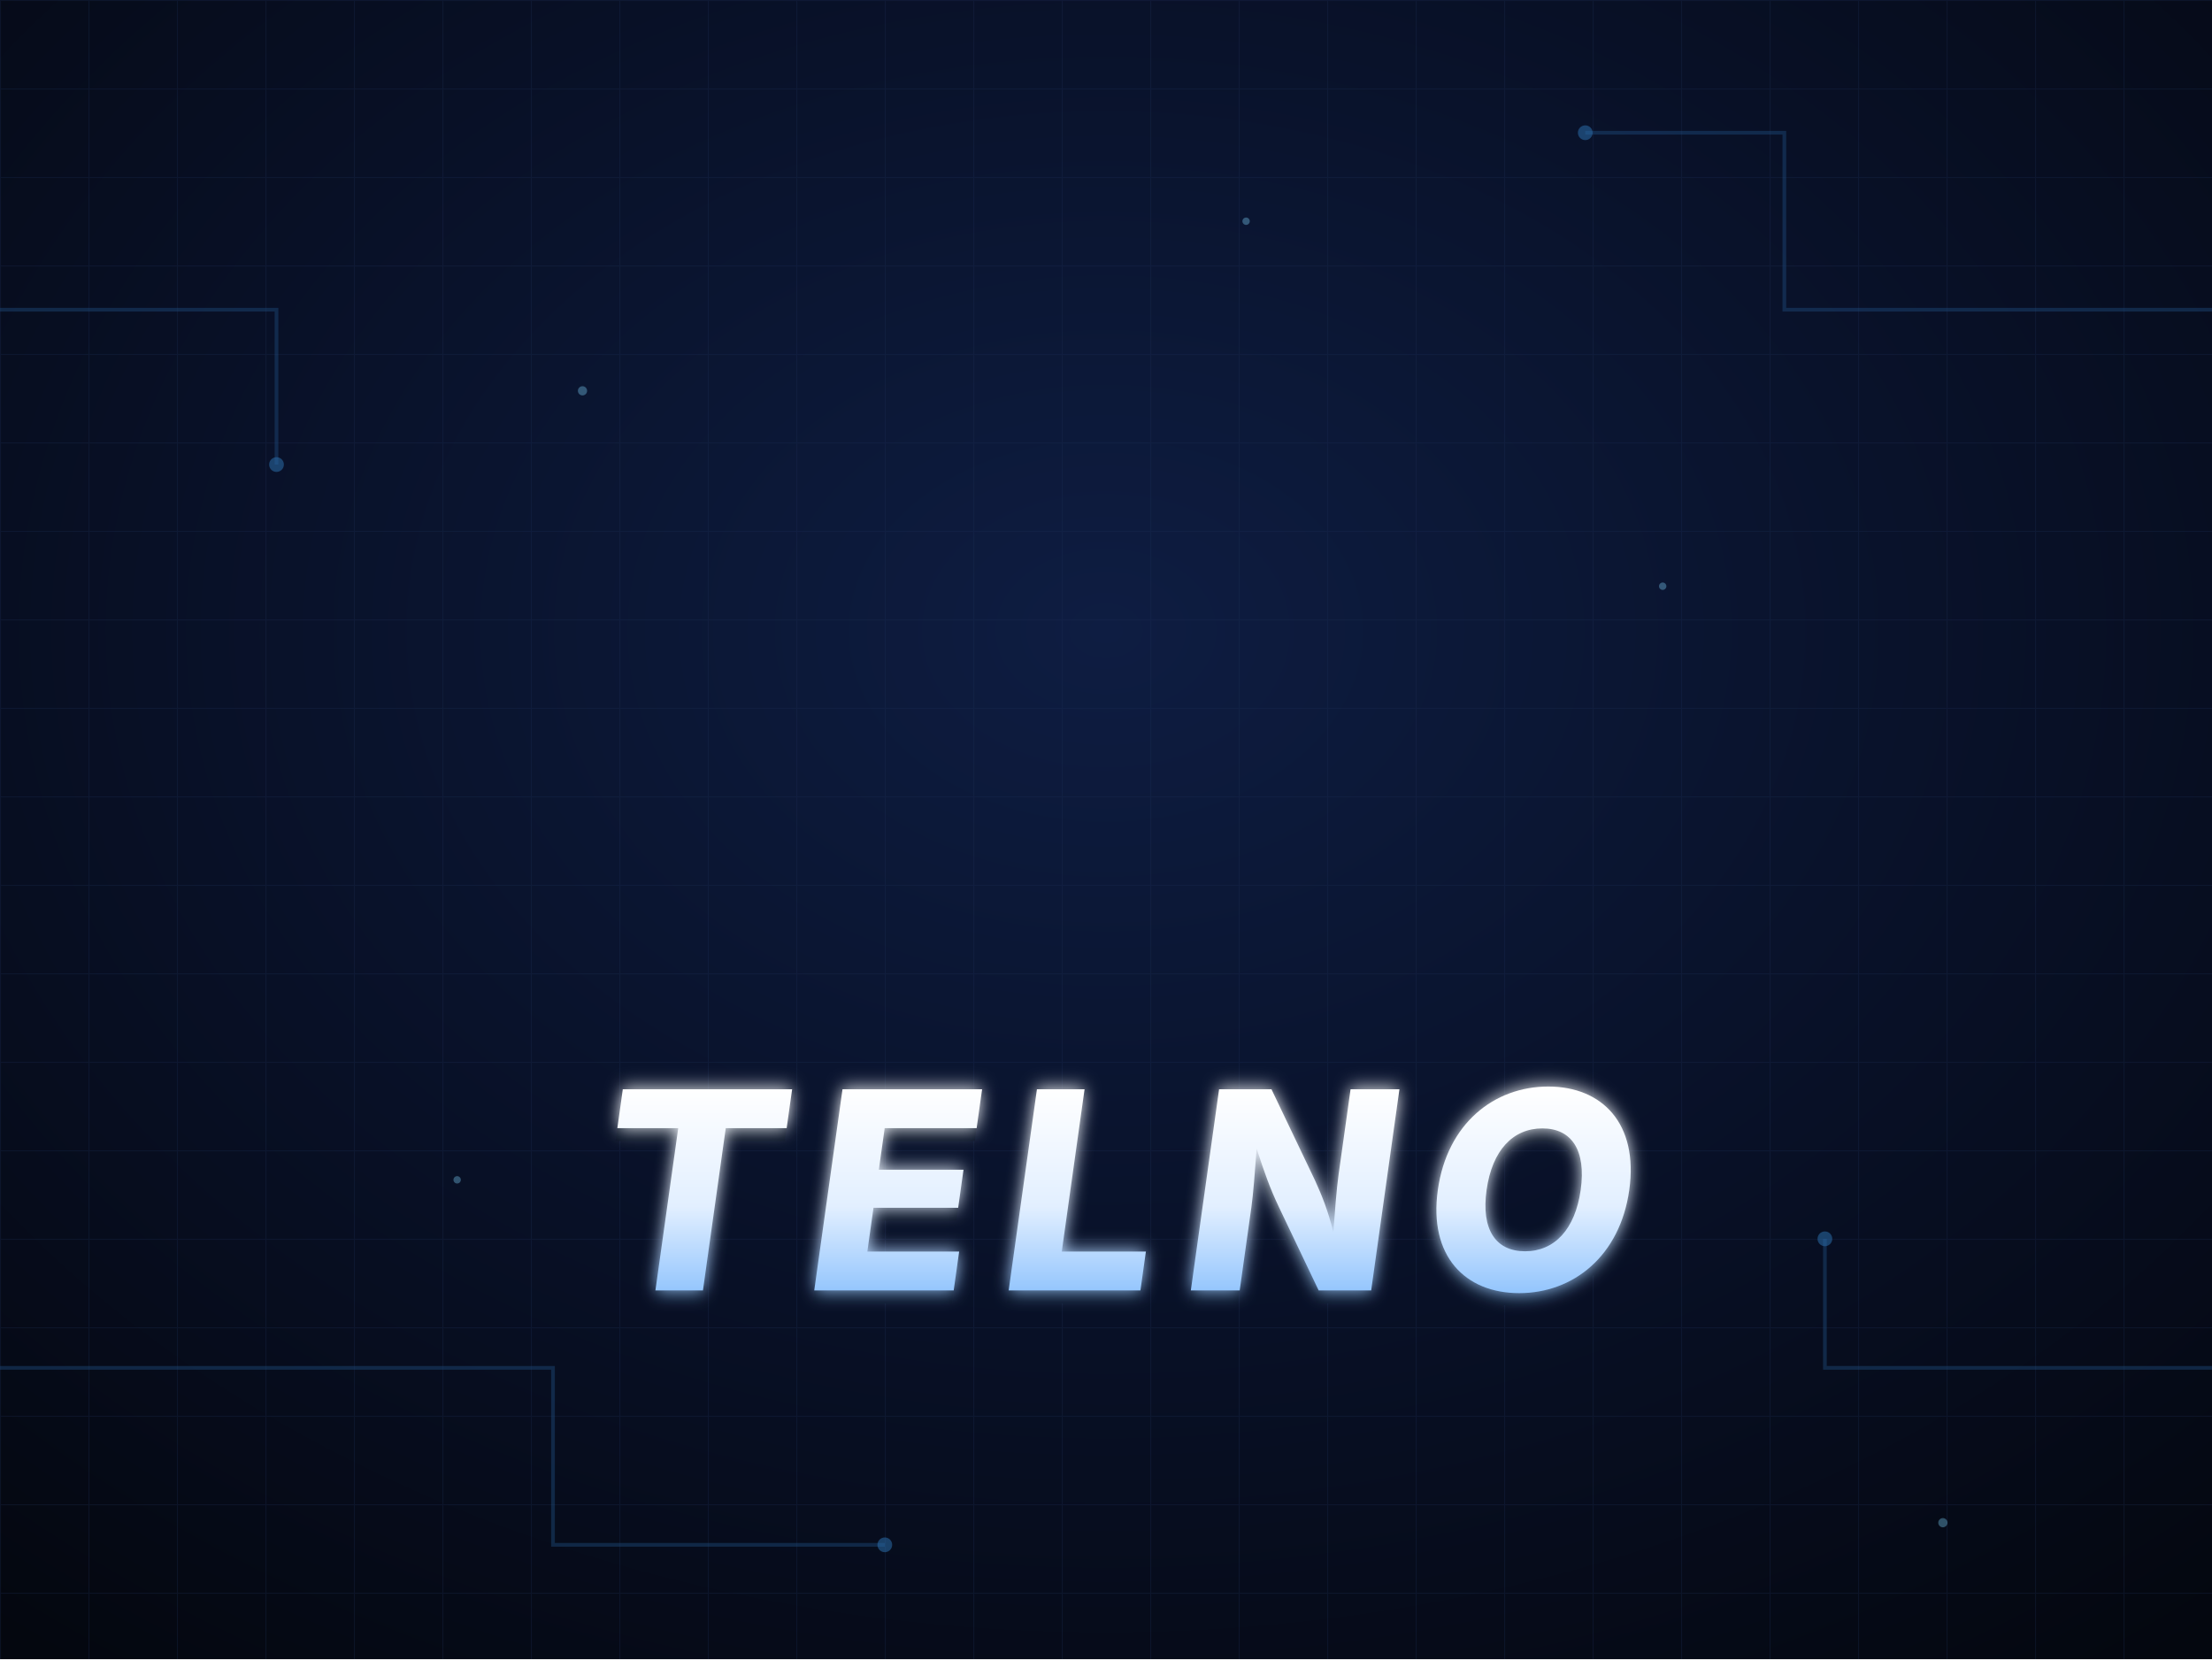
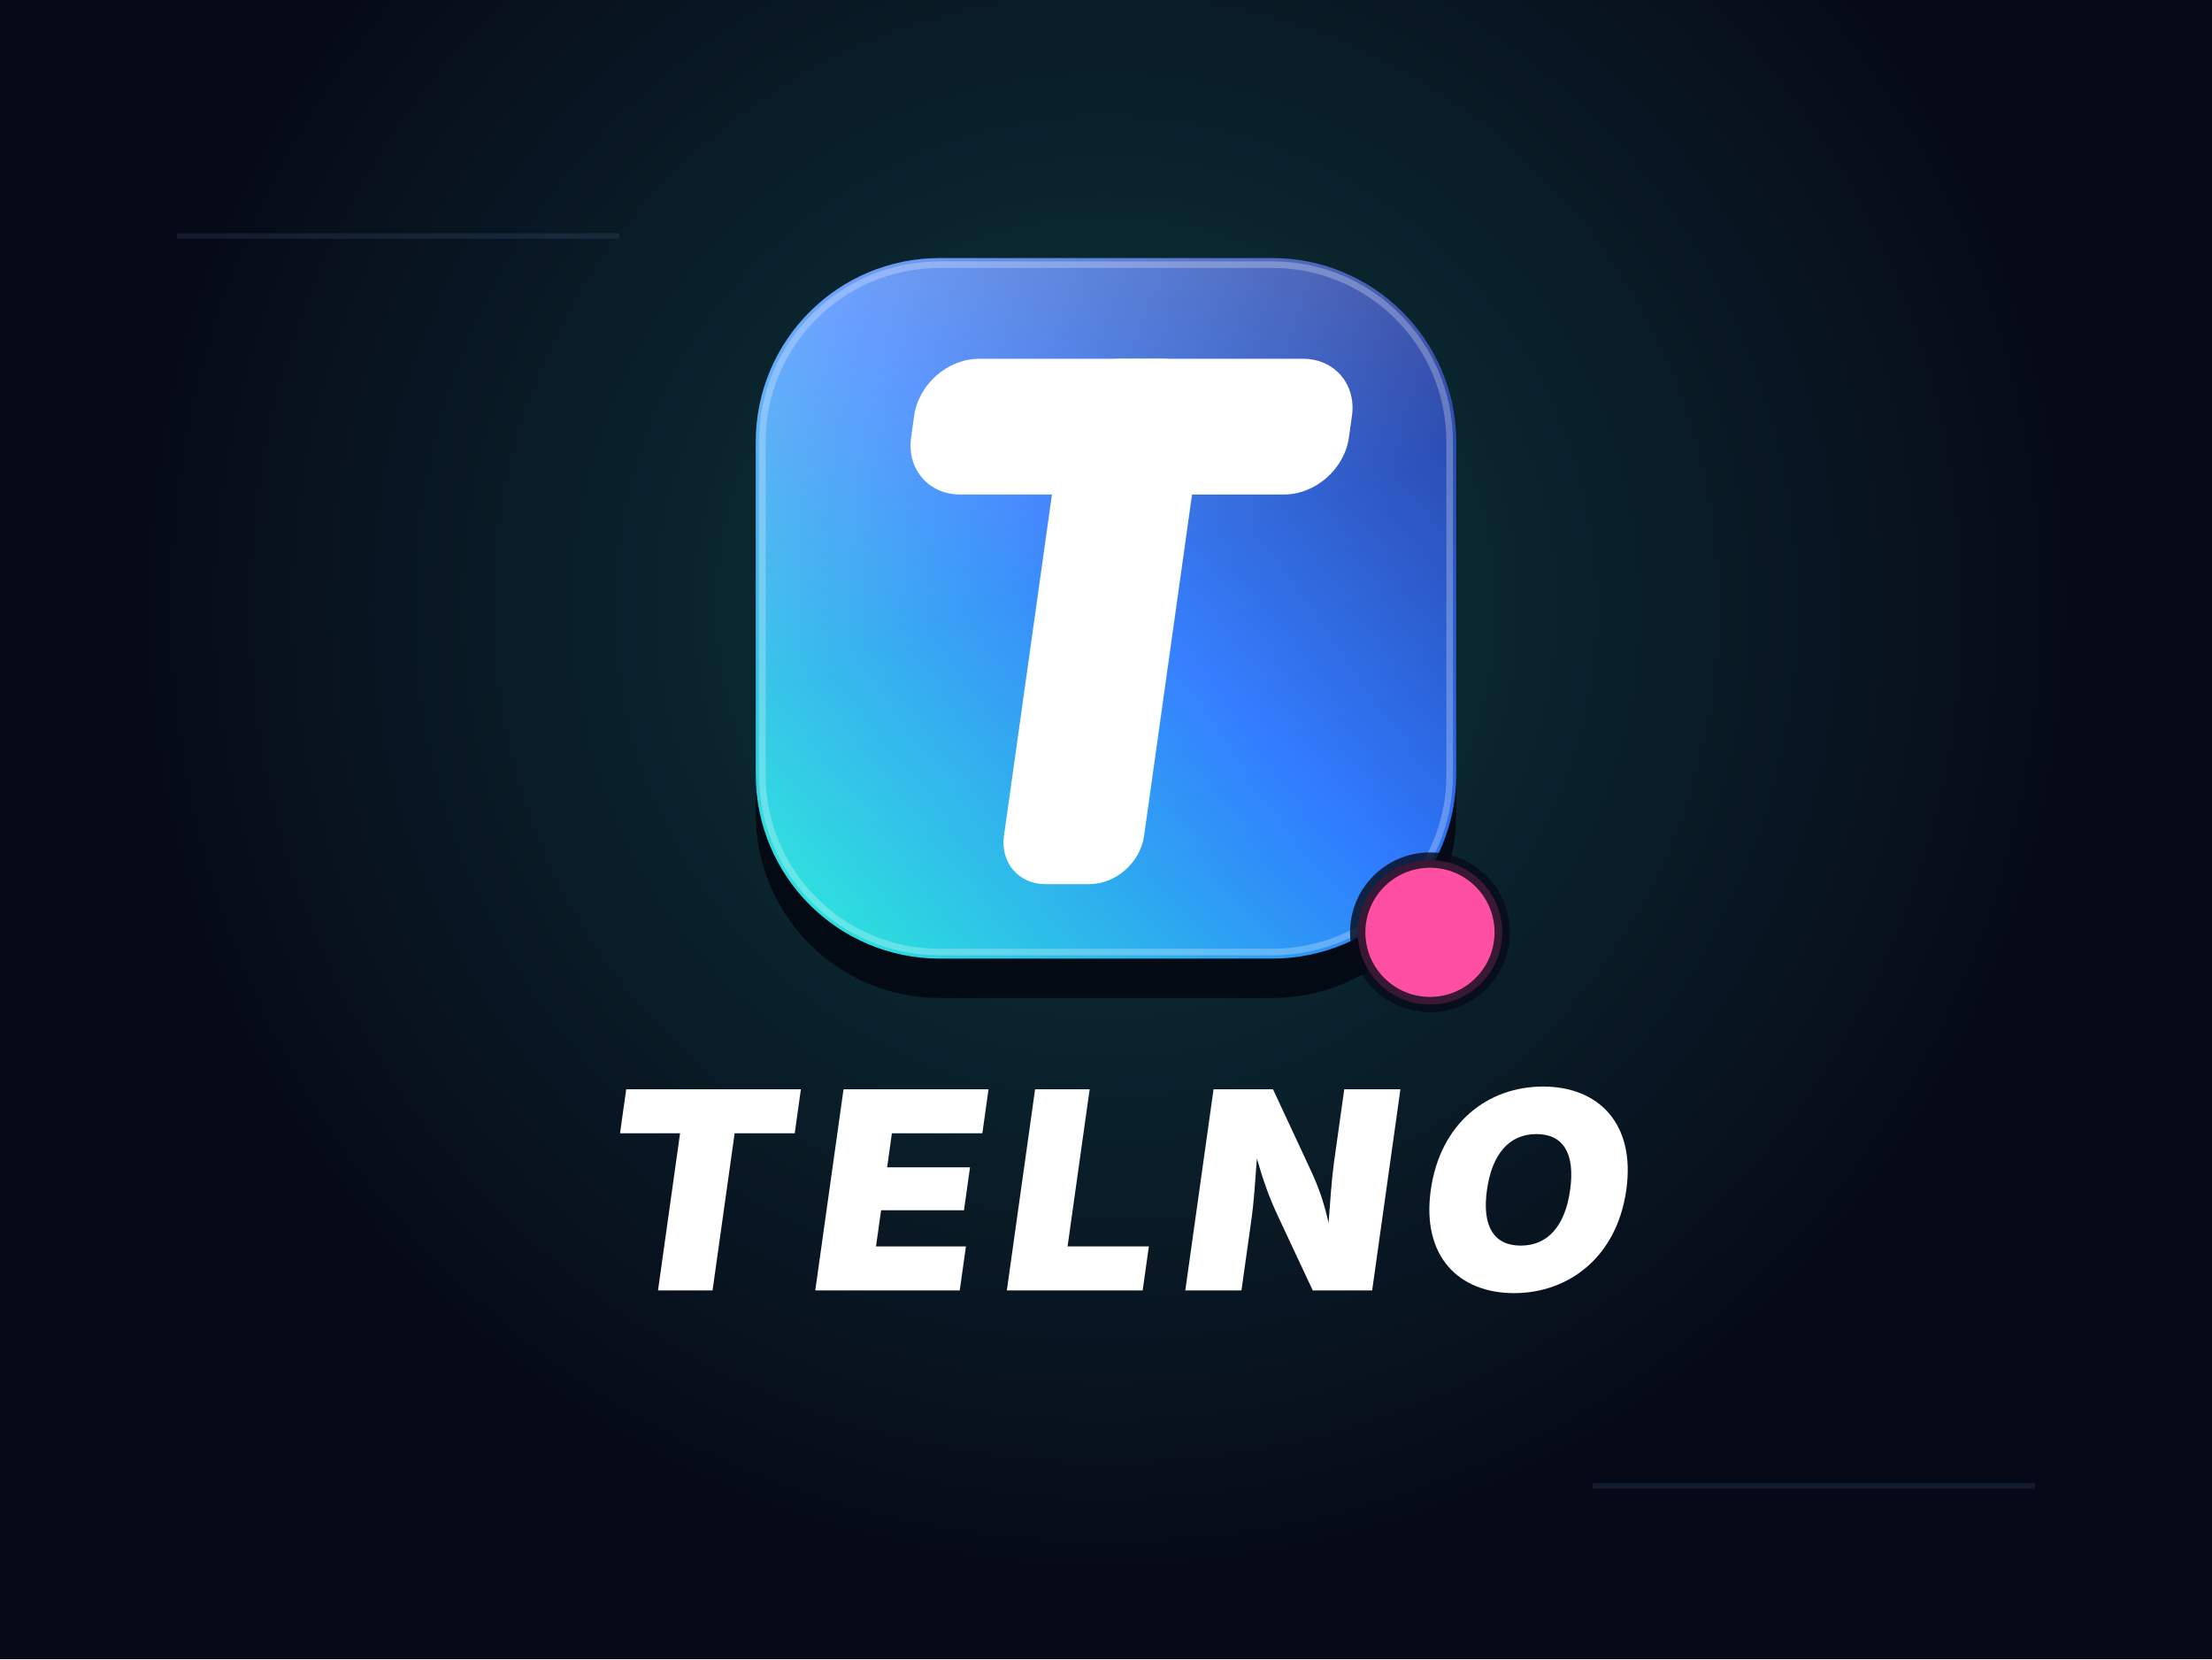
<svg xmlns="http://www.w3.org/2000/svg" viewBox="0 0 1200 900" width="1200" height="900" role="img" aria-label="Telno">
  <defs>
-     <radialGradient id="stage" cx="50%" cy="38%" r="78%">
-       <stop offset="0" stop-color="#0e1d42" />
-       <stop offset="0.55" stop-color="#081026" />
-       <stop offset="1" stop-color="#04070f" />
+     <linearGradient id="aqua" x1="0" y1="1" x2="1" y2="0">
+       <stop offset="0" stop-color="#2af0d8" />
+       <stop offset="0.52" stop-color="#2f7bff" />
+       <stop offset="1" stop-color="#1b2e8f" />
+     </linearGradient>
+     <linearGradient id="sweep" x1="0" y1="0" x2="0.35" y2="1">
+       <stop offset="0" stop-color="#ffffff" stop-opacity="0.34" />
+       <stop offset="0.55" stop-color="#ffffff" stop-opacity="0.05" />
+       <stop offset="1" stop-color="#ffffff" stop-opacity="0" />
+     </linearGradient>
+     <radialGradient id="halo" cx="50%" cy="50%" r="50%">
+       <stop offset="0" stop-color="#2af0d8" stop-opacity="0.2" />
+       <stop offset="1" stop-color="#2af0d8" stop-opacity="0" />
    </radialGradient>
-     <pattern id="grid" width="48" height="48" patternUnits="userSpaceOnUse">
-       <path d="M48 0H0v48" fill="none" stroke="#1b2f57" stroke-width="1" opacity="0.55" />
-     </pattern>
-     <linearGradient id="pulse" gradientUnits="userSpaceOnUse" x1="0" y1="88" x2="120" y2="0">
-       <stop offset="0" stop-color="#22d3ee" />
-       <stop offset="0.45" stop-color="#3b82f6" />
-       <stop offset="1" stop-color="#1e3a8a" />
-     </linearGradient>
-     <linearGradient id="word" x1="0" y1="0" x2="0" y2="1">
-       <stop offset="0" stop-color="#ffffff" />
-       <stop offset="0.58" stop-color="#e2efff" />
-       <stop offset="1" stop-color="#93c5fd" />
-     </linearGradient>
-     <filter id="bloom" x="-45%" y="-45%" width="190%" height="190%">
-       <feGaussianBlur stdDeviation="16" />
-     </filter>
-     <filter id="glow" x="-30%" y="-30%" width="160%" height="160%">
-       <feGaussianBlur stdDeviation="5" result="blur" />
-       <feMerge>
-         <feMergeNode in="blur" />
-         <feMergeNode in="SourceGraphic" />
-       </feMerge>
-     </filter>
-     <g id="emblem" transform="translate(408 200) scale(3.2)">
-       <g fill="none" stroke="url(#pulse)" stroke-linecap="round" stroke-linejoin="round">
-         <path d="M10 35v18" stroke-width="8" />
-         <path d="M26 26v36" stroke-width="8" />
-         <path d="M42 15v58" stroke-width="8" />
-         <path d="M58 26v36" stroke-width="8" />
-         <path d="M74 35v18" stroke-width="8" />
-         <path d="M82 44h4" stroke-width="6" />
-         <rect x="88" y="32" width="24" height="24" rx="7" stroke-width="6" />
-         <path d="M100 32V18" stroke-width="6" />
-       </g>
-       <g fill="url(#pulse)">
-         <circle cx="100" cy="44" r="4.5" />
-         <circle cx="100" cy="13" r="5" />
-       </g>
-       <g fill="none" stroke="url(#pulse)" stroke-width="2" opacity="0.45">
-         <circle cx="100" cy="13" r="9" />
-       </g>
+     <clipPath id="tile">
+       <rect x="240" y="200" width="320" height="320" rx="84" />
+     </clipPath>
+   </defs>
+   <rect width="1200" height="900" fill="#060a18" />
+   <circle cx="600" cy="330" r="520" fill="url(#halo)" />
+   <g stroke="#8fb7ff" stroke-opacity="0.1" stroke-width="3">
+     <path d="M96 128H336" />
+     <path d="M864 806H1104" />
+   </g>
+   <g transform="translate(600 330) scale(1.1875) translate(-400 -360)">
+     <rect x="240" y="218" width="320" height="320" rx="84" fill="#03060f" opacity="0.85" />
+     <rect x="240" y="200" width="320" height="320" rx="84" fill="url(#aqua)" />
+     <rect x="240" y="200" width="320" height="320" rx="84" fill="url(#sweep)" clip-path="url(#tile)" />
+     <rect x="243" y="203" width="314" height="314" rx="81" fill="none" stroke="#ffffff" stroke-opacity="0.26" stroke-width="3" />
+     <g transform="translate(400 360) skewX(-8) translate(-400 -360)">
+       <rect x="300" y="246" width="200" height="62" rx="26" fill="#ffffff" />
+       <rect x="368" y="246" width="64" height="240" rx="22" fill="#ffffff" />
    </g>
-   </defs>
-   <rect width="1200" height="900" fill="url(#stage)" />
-   <rect width="1200" height="900" fill="url(#grid)" opacity="0.5" />
-   <g fill="none" stroke="#1d4a7a" stroke-width="2" opacity="0.45">
-     <path d="M0 742h300v96h180" />
-     <path d="M1200 168H968V72H860" />
-     <path d="M1200 742h-210v-70" />
-     <path d="M0 168h150v84" />
+     <circle cx="548" cy="508" r="33" fill="#ff4fa3" />
+     <circle cx="548" cy="508" r="33" fill="none" stroke="#060a18" stroke-width="7" opacity="0.8" />
  </g>
-   <g fill="#2a6ba8" opacity="0.55">
-     <circle cx="480" cy="838" r="4" />
-     <circle cx="860" cy="72" r="4" />
-     <circle cx="990" cy="672" r="4" />
-     <circle cx="150" cy="252" r="4" />
-   </g>
-   <g fill="#7dd3fc" opacity="0.35">
-     <circle cx="316" cy="212" r="2.5" />
-     <circle cx="902" cy="318" r="2" />
-     <circle cx="248" cy="640" r="2" />
-     <circle cx="1054" cy="826" r="2.5" />
-     <circle cx="676" cy="120" r="2" />
-   </g>
-   <use href="#emblem" filter="url(#bloom)" opacity="0.55" />
-   <use href="#emblem" filter="url(#glow)" />
-   <g transform="translate(600 700) skewX(-8)" text-anchor="middle" font-family="'Segoe UI', Inter, 'Helvetica Neue', Arial, sans-serif" font-weight="800" font-size="150" letter-spacing="14">
-     <text y="7" fill="#061024" opacity="0.9">TELNO</text>
-     <text y="0" fill="url(#word)" filter="url(#glow)">TELNO</text>
+   <g transform="translate(600 700) skewX(-8)" text-anchor="middle" font-family="'Segoe UI', Inter, 'Helvetica Neue', Arial, sans-serif" font-weight="900" font-size="150" letter-spacing="12">
+     <text y="0" fill="#ffffff">TELNO</text>
  </g>
</svg>
